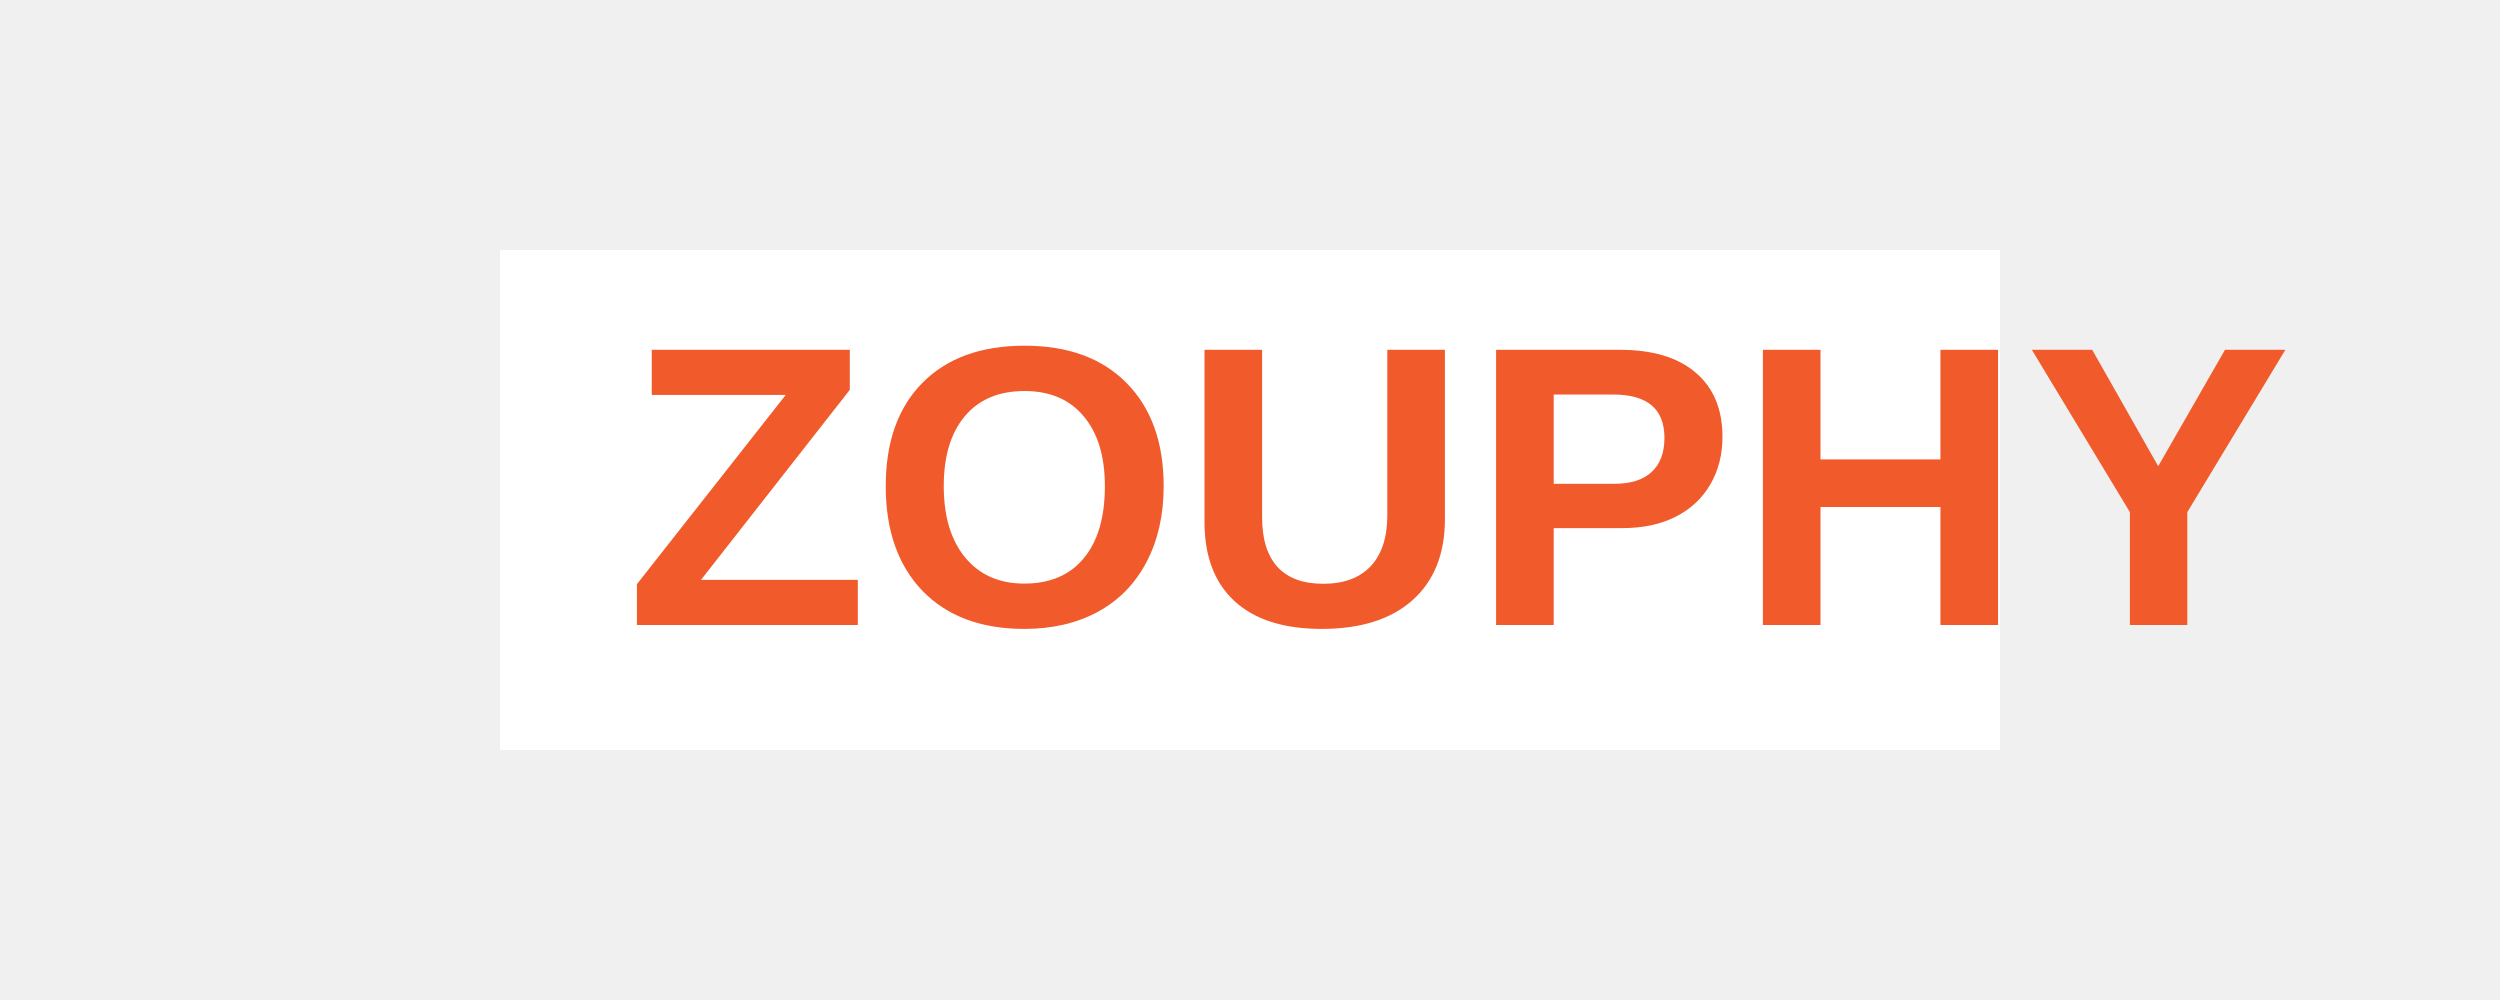
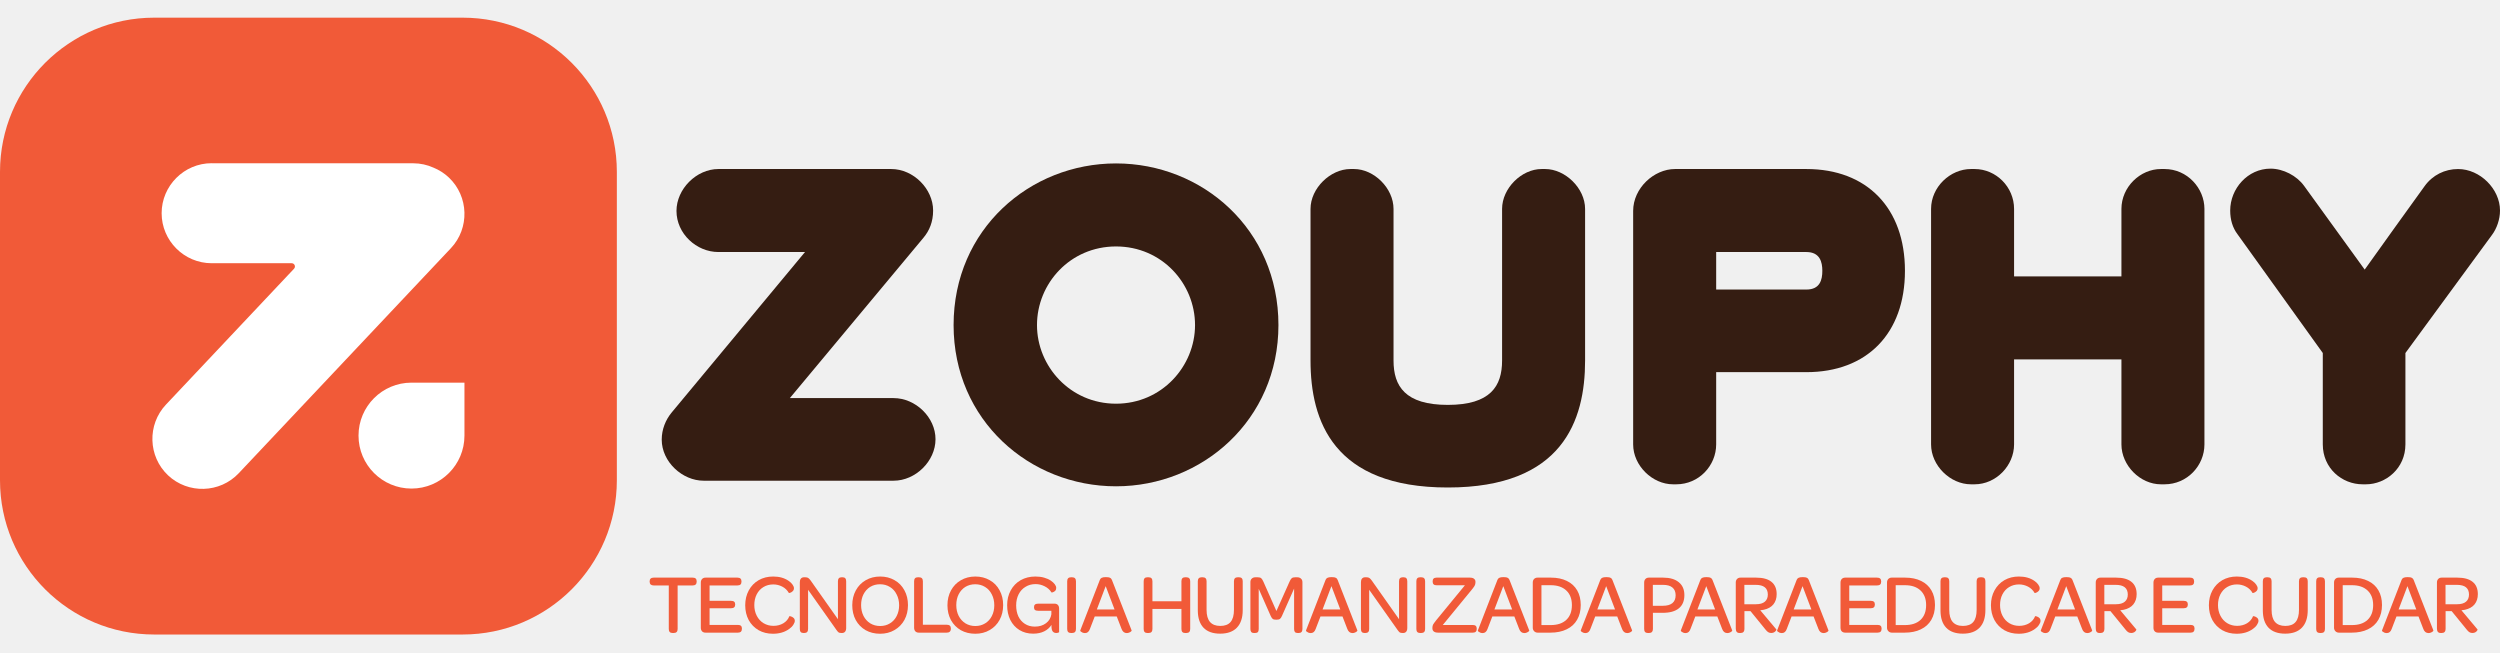
- <svg xmlns="http://www.w3.org/2000/svg" width="200" height="80" viewBox="0 0 200 80" fill="none">
-   <path d="M40 20 L160 20 L160 60 L40 60 Z" fill="white" />
-   <text x="50" y="50" font-family="Arial" font-size="32" font-weight="bold" fill="#F15A2B">ZOUPHY</text>
+ <svg xmlns="http://www.w3.org/2000/svg" width="138" height="36" viewBox="0 0 138 36" fill="none">
+   <path d="M8.512 35.025H25.537C30.238 35.025 34.05 31.213 34.05 26.512V9.488C34.05 4.786 30.238 0.975 25.537 0.975H8.512C3.811 0.975 0 4.786 0 9.488V26.512C0 31.213 3.811 35.025 8.512 35.025Z" fill="#F15A38" />
+   <path fill-rule="evenodd" clip-rule="evenodd" d="M11.687 9.013H22.804C23.206 9.013 23.591 9.1 23.935 9.257C24.239 9.382 24.525 9.561 24.775 9.798C25.88 10.84 25.931 12.597 24.889 13.701L13.178 26.123C12.136 27.227 10.382 27.279 9.275 26.237C8.171 25.195 8.119 23.441 9.161 22.334L16.232 14.832C16.281 14.778 16.294 14.705 16.265 14.637C16.236 14.57 16.174 14.53 16.1 14.53H11.683C10.165 14.53 8.922 13.287 8.922 11.77C8.922 10.252 10.165 9.009 11.683 9.009" fill="white" />
+   <path fill-rule="evenodd" clip-rule="evenodd" d="M22.714 26.969C21.1 26.969 19.79 25.659 19.79 24.046C19.79 22.431 21.1 21.122 22.714 21.122H25.638V24.016C25.638 24.016 25.638 24.034 25.638 24.046C25.638 25.659 24.328 26.969 22.714 26.969Z" fill="white" />
+   <path d="M134.72 34.941C134.655 34.941 134.605 34.92 134.57 34.88C134.536 34.836 134.519 34.773 134.519 34.692V32.157C134.519 32.076 134.542 32.01 134.589 31.96C134.636 31.91 134.699 31.885 134.777 31.885H135.64C136.013 31.885 136.295 31.961 136.485 32.115C136.68 32.268 136.777 32.495 136.777 32.795C136.777 33.024 136.716 33.213 136.593 33.364C136.471 33.511 136.295 33.609 136.063 33.659C136.004 33.672 135.939 33.681 135.871 33.687L136.758 34.744C136.767 34.753 136.761 34.775 136.739 34.809C136.717 34.844 136.683 34.875 136.636 34.903C136.592 34.928 136.539 34.941 136.476 34.941C136.414 34.941 136.359 34.927 136.312 34.898C136.265 34.87 136.215 34.822 136.162 34.753L135.331 33.734H134.997V34.72C134.997 34.789 134.979 34.844 134.941 34.885C134.907 34.922 134.855 34.941 134.786 34.941H134.72ZM135.631 33.354C135.85 33.354 136.014 33.307 136.124 33.213C136.234 33.119 136.288 32.988 136.288 32.819C136.288 32.462 136.065 32.284 135.617 32.284H134.993V33.354H135.631Z" fill="#F15A38" />
+   <path d="M131.75 34.946C131.706 34.946 131.662 34.938 131.619 34.922C131.578 34.904 131.544 34.883 131.515 34.861C131.49 34.836 131.481 34.816 131.487 34.8L132.567 32.012C132.586 31.959 132.62 31.919 132.67 31.895C132.72 31.869 132.797 31.857 132.9 31.857C133.007 31.857 133.083 31.869 133.13 31.895C133.18 31.919 133.215 31.959 133.234 32.012L134.323 34.8C134.329 34.813 134.318 34.832 134.29 34.857C134.265 34.879 134.23 34.899 134.186 34.918C134.143 34.936 134.099 34.946 134.055 34.946C133.92 34.946 133.825 34.871 133.769 34.721L133.501 34.03H132.285L132.018 34.725C131.964 34.872 131.875 34.946 131.75 34.946ZM133.379 33.641L132.891 32.355L132.403 33.641H133.379Z" fill="#F15A38" />
+   <path d="M128.839 32.157C128.839 32.076 128.862 32.01 128.909 31.96C128.959 31.91 129.022 31.885 129.097 31.885H129.839C130.18 31.885 130.474 31.946 130.721 32.068C130.969 32.187 131.158 32.361 131.289 32.589C131.421 32.814 131.486 33.083 131.486 33.396C131.486 33.709 131.419 33.982 131.285 34.213C131.153 34.442 130.961 34.617 130.707 34.739C130.457 34.861 130.16 34.922 129.815 34.922H129.106C129.031 34.922 128.967 34.895 128.914 34.842C128.864 34.789 128.839 34.726 128.839 34.654V32.157ZM129.825 34.504C130.197 34.504 130.485 34.409 130.688 34.218C130.895 34.024 130.998 33.752 130.998 33.401C130.998 33.057 130.895 32.788 130.688 32.594C130.482 32.4 130.196 32.303 129.829 32.303H129.318V34.504H129.825Z" fill="#F15A38" />
+   <path d="M127.854 32.086C127.854 31.939 127.922 31.866 128.06 31.866H128.126C128.267 31.866 128.337 31.939 128.337 32.086V34.72C128.337 34.867 128.267 34.941 128.126 34.941H128.06C127.922 34.941 127.854 34.867 127.854 34.72V32.086Z" fill="#F15A38" />
+   <path d="M124.908 32.086C124.908 32.014 124.925 31.96 124.96 31.922C124.997 31.884 125.049 31.866 125.115 31.866H125.18C125.321 31.866 125.392 31.939 125.392 32.086V33.673C125.392 33.961 125.454 34.18 125.579 34.33C125.708 34.477 125.897 34.551 126.148 34.551C126.404 34.551 126.593 34.479 126.716 34.335C126.841 34.188 126.903 33.966 126.903 33.668V32.086C126.903 31.939 126.972 31.866 127.11 31.866H127.185C127.32 31.866 127.387 31.939 127.387 32.086V33.678C127.387 34.1 127.28 34.423 127.068 34.645C126.855 34.867 126.547 34.978 126.143 34.978C125.739 34.978 125.432 34.868 125.223 34.65C125.013 34.43 124.908 34.11 124.908 33.687V32.086Z" fill="#F15A38" />
+   <path d="M121.931 33.41C121.931 33.104 121.996 32.83 122.128 32.589C122.259 32.348 122.441 32.16 122.672 32.026C122.907 31.891 123.175 31.824 123.475 31.824C123.816 31.824 124.103 31.905 124.334 32.068C124.425 32.13 124.495 32.199 124.545 32.274C124.595 32.346 124.621 32.41 124.621 32.467C124.621 32.536 124.599 32.59 124.555 32.631C124.514 32.672 124.469 32.702 124.419 32.72C124.369 32.736 124.342 32.739 124.339 32.73C124.254 32.58 124.134 32.464 123.977 32.382C123.821 32.301 123.655 32.26 123.48 32.26C123.276 32.26 123.095 32.309 122.935 32.406C122.779 32.5 122.655 32.634 122.564 32.809C122.477 32.982 122.433 33.179 122.433 33.401C122.433 33.62 122.478 33.817 122.569 33.992C122.66 34.168 122.785 34.304 122.945 34.401C123.107 34.498 123.289 34.547 123.489 34.547C123.696 34.547 123.877 34.499 124.034 34.406C124.193 34.309 124.304 34.179 124.367 34.016C124.37 34.007 124.398 34.01 124.452 34.025C124.508 34.041 124.558 34.069 124.602 34.11C124.646 34.151 124.667 34.205 124.667 34.274C124.667 34.334 124.641 34.404 124.588 34.485C124.538 34.567 124.464 34.642 124.367 34.711C124.123 34.892 123.821 34.983 123.461 34.983C123.164 34.983 122.899 34.917 122.668 34.786C122.436 34.651 122.255 34.465 122.123 34.227C121.995 33.986 121.931 33.714 121.931 33.41Z" fill="#F15A38" />
+   <path d="M119.129 34.922C119.051 34.922 118.988 34.898 118.942 34.852C118.895 34.801 118.871 34.736 118.871 34.654V32.157C118.871 32.076 118.895 32.01 118.942 31.96C118.988 31.91 119.051 31.885 119.129 31.885H120.89C120.965 31.885 121.021 31.902 121.059 31.936C121.096 31.971 121.115 32.021 121.115 32.087V32.115C121.115 32.249 121.04 32.317 120.89 32.317H119.355V33.166H120.542C120.692 33.166 120.768 33.23 120.768 33.359V33.373C120.768 33.507 120.692 33.575 120.542 33.575H119.355V34.495H120.918C121.065 34.495 121.138 34.559 121.138 34.687V34.711C121.138 34.852 121.065 34.922 120.918 34.922H119.129Z" fill="#F15A38" />
+   <path d="M115.886 34.941C115.821 34.941 115.771 34.92 115.736 34.88C115.702 34.836 115.685 34.773 115.685 34.692V32.157C115.685 32.076 115.708 32.01 115.755 31.96C115.802 31.91 115.865 31.885 115.943 31.885H116.807C117.179 31.885 117.461 31.961 117.651 32.115C117.846 32.268 117.943 32.495 117.943 32.795C117.943 33.024 117.882 33.213 117.759 33.364C117.637 33.511 117.461 33.609 117.229 33.659C117.17 33.672 117.105 33.681 117.037 33.687L117.924 34.744C117.933 34.753 117.927 34.775 117.905 34.809C117.883 34.844 117.849 34.875 117.802 34.903C117.758 34.928 117.705 34.941 117.642 34.941C117.58 34.941 117.525 34.927 117.478 34.898C117.431 34.87 117.381 34.822 117.328 34.753L116.497 33.734H116.163V34.72C116.163 34.789 116.145 34.844 116.107 34.885C116.073 34.922 116.021 34.941 115.952 34.941H115.886ZM116.797 33.354C117.016 33.354 117.181 33.307 117.29 33.213C117.4 33.119 117.454 32.988 117.454 32.819C117.454 32.462 117.231 32.284 116.783 32.284H116.159V33.354H116.797Z" fill="#F15A38" />
+   <path d="M112.915 34.946C112.871 34.946 112.828 34.938 112.784 34.922C112.743 34.904 112.709 34.883 112.68 34.861C112.655 34.836 112.646 34.816 112.652 34.8L113.732 32.012C113.751 31.959 113.785 31.919 113.835 31.895C113.885 31.869 113.962 31.857 114.065 31.857C114.172 31.857 114.248 31.869 114.295 31.895C114.345 31.919 114.38 31.959 114.399 32.012L115.488 34.8C115.494 34.813 115.483 34.832 115.455 34.857C115.43 34.879 115.395 34.899 115.352 34.918C115.308 34.936 115.264 34.946 115.22 34.946C115.086 34.946 114.99 34.871 114.934 34.721L114.666 34.03H113.45L113.183 34.725C113.13 34.872 113.04 34.946 112.915 34.946ZM114.544 33.641L114.056 32.355L113.568 33.641H114.544Z" fill="#F15A38" />
+   <path d="M109.9 33.41C109.9 33.104 109.966 32.83 110.098 32.589C110.229 32.348 110.411 32.16 110.642 32.026C110.877 31.891 111.144 31.824 111.445 31.824C111.786 31.824 112.072 31.905 112.304 32.068C112.395 32.13 112.465 32.199 112.515 32.274C112.565 32.346 112.59 32.41 112.59 32.467C112.59 32.536 112.568 32.59 112.525 32.631C112.484 32.672 112.438 32.702 112.388 32.72C112.338 32.736 112.312 32.739 112.309 32.73C112.224 32.58 112.104 32.464 111.947 32.382C111.791 32.301 111.625 32.26 111.45 32.26C111.246 32.26 111.065 32.309 110.905 32.406C110.748 32.5 110.625 32.634 110.534 32.809C110.446 32.982 110.403 33.179 110.403 33.401C110.403 33.62 110.448 33.817 110.539 33.992C110.63 34.168 110.755 34.304 110.914 34.401C111.077 34.498 111.259 34.547 111.459 34.547C111.665 34.547 111.847 34.499 112.003 34.406C112.163 34.309 112.274 34.179 112.337 34.016C112.34 34.007 112.368 34.01 112.421 34.025C112.478 34.041 112.528 34.069 112.571 34.11C112.615 34.151 112.637 34.205 112.637 34.274C112.637 34.334 112.611 34.404 112.557 34.485C112.507 34.567 112.434 34.642 112.337 34.711C112.093 34.892 111.791 34.983 111.431 34.983C111.133 34.983 110.869 34.917 110.637 34.786C110.406 34.651 110.224 34.465 110.093 34.227C109.965 33.986 109.9 33.714 109.9 33.41Z" fill="#F15A38" />
+   <path d="M107.115 32.086C107.115 32.014 107.132 31.96 107.167 31.922C107.204 31.884 107.256 31.866 107.322 31.866H107.388C107.528 31.866 107.599 31.939 107.599 32.086V33.673C107.599 33.961 107.661 34.18 107.787 34.33C107.915 34.477 108.104 34.551 108.355 34.551C108.611 34.551 108.801 34.479 108.923 34.335C109.048 34.188 109.11 33.966 109.11 33.668V32.086C109.11 31.939 109.179 31.866 109.317 31.866H109.392C109.527 31.866 109.594 31.939 109.594 32.086V33.678C109.594 34.1 109.487 34.423 109.275 34.645C109.062 34.867 108.754 34.978 108.35 34.978C107.946 34.978 107.639 34.868 107.43 34.65C107.22 34.43 107.115 34.11 107.115 33.687V32.086Z" fill="#F15A38" />
+   <path d="M104.163 32.157C104.163 32.076 104.187 32.01 104.234 31.96C104.284 31.91 104.346 31.885 104.421 31.885H105.163C105.504 31.885 105.798 31.946 106.046 32.068C106.293 32.187 106.482 32.361 106.614 32.589C106.745 32.814 106.811 33.083 106.811 33.396C106.811 33.709 106.743 33.982 106.609 34.213C106.477 34.442 106.285 34.617 106.031 34.739C105.781 34.861 105.484 34.922 105.14 34.922H104.431C104.356 34.922 104.291 34.895 104.238 34.842C104.188 34.789 104.163 34.726 104.163 34.654V32.157ZM105.149 34.504C105.521 34.504 105.809 34.409 106.013 34.218C106.219 34.024 106.322 33.752 106.322 33.401C106.322 33.057 106.219 32.788 106.013 32.594C105.806 32.4 105.52 32.303 105.154 32.303H104.642V34.504H105.149Z" fill="#F15A38" />
+   <path d="M101.854 34.922C101.776 34.922 101.713 34.898 101.666 34.852C101.619 34.801 101.596 34.736 101.596 34.654V32.157C101.596 32.076 101.619 32.01 101.666 31.96C101.713 31.91 101.776 31.885 101.854 31.885H103.614C103.689 31.885 103.746 31.902 103.783 31.936C103.821 31.971 103.84 32.021 103.84 32.087V32.115C103.84 32.249 103.764 32.317 103.614 32.317H102.079V33.166H103.267C103.417 33.166 103.492 33.23 103.492 33.359V33.373C103.492 33.507 103.417 33.575 103.267 33.575H102.079V34.495H103.642C103.79 34.495 103.863 34.559 103.863 34.687V34.711C103.863 34.852 103.79 34.922 103.642 34.922H101.854Z" fill="#F15A38" />
+   <path d="M98.359 34.946C98.316 34.946 98.272 34.938 98.228 34.922C98.187 34.904 98.153 34.883 98.125 34.861C98.1 34.836 98.09 34.816 98.097 34.8L99.176 32.012C99.195 31.959 99.23 31.919 99.28 31.895C99.33 31.869 99.406 31.857 99.51 31.857C99.616 31.857 99.693 31.869 99.74 31.895C99.79 31.919 99.824 31.959 99.843 32.012L100.932 34.8C100.938 34.813 100.927 34.832 100.899 34.857C100.874 34.879 100.84 34.899 100.796 34.918C100.752 34.936 100.708 34.946 100.664 34.946C100.53 34.946 100.434 34.871 100.378 34.721L100.11 34.03H98.895L98.627 34.725C98.574 34.872 98.485 34.946 98.359 34.946ZM99.988 33.641L99.5 32.355L99.012 33.641H99.988Z" fill="#F15A38" />
+   <path d="M96.016 34.941C95.951 34.941 95.9 34.92 95.866 34.88C95.832 34.836 95.814 34.773 95.814 34.692V32.157C95.814 32.076 95.838 32.01 95.885 31.96C95.932 31.91 95.994 31.885 96.073 31.885H96.936C97.309 31.885 97.591 31.961 97.781 32.115C97.975 32.268 98.072 32.495 98.072 32.795C98.072 33.024 98.011 33.213 97.889 33.364C97.767 33.511 97.591 33.609 97.359 33.659C97.299 33.672 97.235 33.681 97.166 33.687L98.054 34.744C98.063 34.753 98.057 34.775 98.035 34.809C98.013 34.844 97.978 34.875 97.932 34.903C97.888 34.928 97.835 34.941 97.772 34.941C97.709 34.941 97.655 34.927 97.608 34.898C97.561 34.87 97.511 34.822 97.457 34.753L96.627 33.734H96.293V34.72C96.293 34.789 96.275 34.844 96.237 34.885C96.203 34.922 96.151 34.941 96.082 34.941H96.016ZM96.927 33.354C97.146 33.354 97.31 33.307 97.42 33.213C97.529 33.119 97.584 32.988 97.584 32.819C97.584 32.462 97.361 32.284 96.913 32.284H96.289V33.354H96.927Z" fill="#F15A38" />
+   <path d="M93.045 34.946C93.001 34.946 92.957 34.938 92.914 34.922C92.873 34.904 92.838 34.883 92.81 34.861C92.785 34.836 92.776 34.816 92.782 34.8L93.862 32.012C93.881 31.959 93.915 31.919 93.965 31.895C94.015 31.869 94.092 31.857 94.195 31.857C94.302 31.857 94.378 31.869 94.425 31.895C94.475 31.919 94.51 31.959 94.528 32.012L95.618 34.8C95.624 34.813 95.613 34.832 95.585 34.857C95.56 34.879 95.525 34.899 95.481 34.918C95.438 34.936 95.394 34.946 95.35 34.946C95.215 34.946 95.12 34.871 95.064 34.721L94.796 34.03H93.58L93.313 34.725C93.259 34.872 93.17 34.946 93.045 34.946ZM94.674 33.641L94.186 32.355L93.698 33.641H94.674Z" fill="#F15A38" />
+   <path d="M90.96 34.941C90.825 34.941 90.758 34.867 90.758 34.72V32.157C90.758 32.076 90.781 32.01 90.828 31.96C90.875 31.91 90.938 31.885 91.016 31.885H91.8C92.175 31.885 92.465 31.969 92.668 32.138C92.875 32.304 92.978 32.542 92.978 32.852C92.978 33.171 92.876 33.414 92.673 33.579C92.47 33.745 92.172 33.828 91.781 33.828H91.241V34.72C91.241 34.789 91.223 34.844 91.185 34.885C91.151 34.922 91.099 34.941 91.03 34.941H90.96ZM91.791 33.439C92.022 33.439 92.197 33.39 92.316 33.293C92.435 33.193 92.495 33.049 92.495 32.861C92.495 32.67 92.435 32.526 92.316 32.429C92.201 32.332 92.027 32.284 91.795 32.284H91.237V33.439H91.791Z" fill="#F15A38" />
+   <path d="M87.521 34.946C87.477 34.946 87.433 34.938 87.389 34.922C87.349 34.904 87.314 34.883 87.286 34.861C87.261 34.836 87.251 34.816 87.258 34.8L88.337 32.012C88.356 31.959 88.391 31.919 88.441 31.895C88.491 31.869 88.567 31.857 88.671 31.857C88.777 31.857 88.854 31.869 88.901 31.895C88.951 31.919 88.985 31.959 89.004 32.012L90.093 34.8C90.099 34.813 90.088 34.832 90.06 34.857C90.035 34.879 90.001 34.899 89.957 34.918C89.913 34.936 89.869 34.946 89.826 34.946C89.691 34.946 89.596 34.871 89.539 34.721L89.272 34.03H88.056L87.788 34.725C87.735 34.872 87.646 34.946 87.521 34.946ZM89.15 33.641L88.661 32.355L88.173 33.641H89.15Z" fill="#F15A38" />
+   <path d="M84.609 32.157C84.609 32.076 84.633 32.01 84.68 31.96C84.73 31.91 84.793 31.885 84.868 31.885H85.609C85.95 31.885 86.245 31.946 86.492 32.068C86.739 32.187 86.928 32.361 87.06 32.589C87.191 32.814 87.257 33.083 87.257 33.396C87.257 33.709 87.19 33.982 87.055 34.213C86.924 34.442 86.731 34.617 86.478 34.739C86.227 34.861 85.93 34.922 85.586 34.922H84.877C84.802 34.922 84.738 34.895 84.684 34.842C84.634 34.789 84.609 34.726 84.609 34.654V32.157ZM85.595 34.504C85.968 34.504 86.255 34.409 86.459 34.218C86.665 34.024 86.769 33.752 86.769 33.401C86.769 33.057 86.665 32.788 86.459 32.594C86.252 32.4 85.966 32.303 85.6 32.303H85.088V34.504H85.595Z" fill="#F15A38" />
+   <path d="M81.841 34.946C81.797 34.946 81.753 34.938 81.71 34.922C81.669 34.904 81.634 34.883 81.606 34.861C81.581 34.836 81.572 34.816 81.578 34.8L82.658 32.012C82.677 31.959 82.711 31.919 82.761 31.895C82.811 31.869 82.888 31.857 82.991 31.857C83.097 31.857 83.174 31.869 83.221 31.895C83.271 31.919 83.306 31.959 83.324 32.012L84.413 34.8C84.42 34.813 84.409 34.832 84.381 34.857C84.356 34.879 84.321 34.899 84.277 34.918C84.234 34.936 84.19 34.946 84.146 34.946C84.011 34.946 83.916 34.871 83.859 34.721L83.592 34.03H82.376L82.109 34.725C82.055 34.872 81.966 34.946 81.841 34.946ZM83.47 33.641L82.982 32.355L82.493 33.641H83.47Z" fill="#F15A38" />
+   <path d="M79.069 34.65C79.069 34.584 79.082 34.526 79.107 34.476C79.135 34.426 79.19 34.349 79.271 34.246L80.863 32.307H79.299C79.155 32.307 79.083 32.242 79.083 32.11V32.082C79.083 31.951 79.155 31.885 79.299 31.885H81.135C81.241 31.885 81.32 31.907 81.37 31.951C81.42 31.991 81.445 32.044 81.445 32.11V32.152C81.445 32.218 81.429 32.279 81.398 32.335C81.366 32.389 81.316 32.458 81.248 32.542L79.642 34.499H81.299C81.443 34.499 81.515 34.565 81.515 34.697V34.725C81.515 34.856 81.443 34.922 81.299 34.922H79.384C79.278 34.922 79.198 34.9 79.144 34.856C79.094 34.812 79.069 34.758 79.069 34.692V34.65Z" fill="#F15A38" />
+   <path d="M78.183 32.086C78.183 31.939 78.251 31.866 78.389 31.866H78.455C78.596 31.866 78.666 31.939 78.666 32.086V34.72C78.666 34.867 78.596 34.941 78.455 34.941H78.389C78.251 34.941 78.183 34.867 78.183 34.72V32.086Z" fill="#F15A38" />
+   <path d="M75.321 34.941C75.19 34.941 75.124 34.867 75.124 34.72V32.138C75.124 32.053 75.143 31.988 75.18 31.941C75.221 31.891 75.279 31.866 75.354 31.866H75.434C75.503 31.866 75.556 31.88 75.594 31.908C75.631 31.933 75.675 31.98 75.725 32.049L77.227 34.18V32.086C77.227 31.939 77.294 31.866 77.429 31.866H77.485C77.617 31.866 77.682 31.939 77.682 32.086V34.668C77.682 34.753 77.662 34.82 77.621 34.87C77.581 34.917 77.526 34.941 77.457 34.941H77.42C77.351 34.941 77.301 34.931 77.269 34.912C77.238 34.89 77.202 34.851 77.161 34.795L75.579 32.556V34.72C75.579 34.867 75.51 34.941 75.373 34.941H75.321Z" fill="#F15A38" />
+   <path d="M72.355 34.946C72.311 34.946 72.267 34.938 72.223 34.922C72.183 34.904 72.148 34.883 72.12 34.861C72.095 34.836 72.085 34.816 72.092 34.8L73.171 32.012C73.19 31.959 73.225 31.919 73.275 31.895C73.325 31.869 73.401 31.857 73.505 31.857C73.611 31.857 73.688 31.869 73.735 31.895C73.785 31.919 73.819 31.959 73.838 32.012L74.927 34.8C74.933 34.813 74.922 34.832 74.894 34.857C74.869 34.879 74.835 34.899 74.791 34.918C74.747 34.936 74.703 34.946 74.659 34.946C74.525 34.946 74.43 34.871 74.373 34.721L74.106 34.03H72.89L72.622 34.725C72.569 34.872 72.48 34.946 72.355 34.946ZM73.984 33.641L73.495 32.355L73.007 33.641H73.984Z" fill="#F15A38" />
+   <path d="M69.022 32.133C69.022 32.052 69.046 31.988 69.097 31.941C69.147 31.891 69.214 31.866 69.299 31.866H69.425C69.513 31.866 69.577 31.883 69.618 31.917C69.658 31.952 69.699 32.016 69.74 32.11L70.458 33.729L71.181 32.11C71.222 32.016 71.262 31.952 71.303 31.917C71.344 31.883 71.406 31.866 71.491 31.866H71.608C71.696 31.866 71.764 31.891 71.815 31.941C71.868 31.988 71.894 32.052 71.894 32.133V34.72C71.894 34.867 71.827 34.941 71.693 34.941H71.627C71.561 34.941 71.513 34.923 71.481 34.889C71.45 34.851 71.434 34.795 71.434 34.72V32.49L70.763 34.002C70.732 34.074 70.696 34.127 70.655 34.161C70.614 34.193 70.547 34.208 70.453 34.208C70.356 34.208 70.289 34.193 70.251 34.161C70.214 34.13 70.178 34.077 70.143 34.002L69.481 32.504V34.72C69.481 34.795 69.466 34.851 69.435 34.889C69.403 34.923 69.353 34.941 69.284 34.941H69.209C69.084 34.941 69.022 34.867 69.022 34.72V32.133Z" fill="#F15A38" />
+   <path d="M66.119 32.086C66.119 32.014 66.136 31.96 66.171 31.922C66.208 31.884 66.26 31.866 66.326 31.866H66.391C66.532 31.866 66.603 31.939 66.603 32.086V33.673C66.603 33.961 66.665 34.18 66.79 34.33C66.919 34.477 67.108 34.551 67.358 34.551C67.615 34.551 67.804 34.479 67.927 34.335C68.052 34.188 68.114 33.966 68.114 33.668V32.086C68.114 31.939 68.183 31.866 68.321 31.866H68.396C68.531 31.866 68.598 31.939 68.598 32.086V33.678C68.598 34.1 68.491 34.423 68.278 34.645C68.066 34.867 67.757 34.978 67.354 34.978C66.95 34.978 66.643 34.868 66.434 34.65C66.224 34.43 66.119 34.11 66.119 33.687V32.086Z" fill="#F15A38" />
+   <path d="M63.333 34.941C63.198 34.941 63.131 34.867 63.131 34.72V32.086C63.131 31.939 63.198 31.866 63.333 31.866H63.403C63.544 31.866 63.614 31.939 63.614 32.086V33.19H65.215V32.086C65.215 31.939 65.282 31.866 65.417 31.866H65.487C65.628 31.866 65.699 31.939 65.699 32.086V34.72C65.699 34.867 65.628 34.941 65.487 34.941H65.417C65.282 34.941 65.215 34.867 65.215 34.72V33.612H63.614V34.72C63.614 34.867 63.544 34.941 63.403 34.941H63.333Z" fill="#F15A38" />
+   <path d="M59.894 34.946C59.85 34.946 59.806 34.938 59.762 34.922C59.721 34.904 59.687 34.883 59.659 34.861C59.634 34.836 59.624 34.816 59.631 34.8L60.711 32.012C60.729 31.959 60.764 31.919 60.814 31.895C60.864 31.869 60.941 31.857 61.044 31.857C61.15 31.857 61.227 31.869 61.274 31.895C61.324 31.919 61.358 31.959 61.377 32.012L62.466 34.8C62.472 34.813 62.462 34.832 62.433 34.857C62.408 34.879 62.374 34.899 62.33 34.918C62.286 34.936 62.242 34.946 62.199 34.946C62.064 34.946 61.969 34.871 61.912 34.721L61.645 34.03H60.429L60.161 34.725C60.108 34.872 60.019 34.946 59.894 34.946ZM61.523 33.641L61.034 32.355L60.546 33.641H61.523Z" fill="#F15A38" />
+   <path d="M58.909 32.086C58.909 31.939 58.978 31.866 59.116 31.866H59.181C59.322 31.866 59.393 31.939 59.393 32.086V34.72C59.393 34.867 59.322 34.941 59.181 34.941H59.116C58.978 34.941 58.909 34.867 58.909 34.72V32.086Z" fill="#F15A38" />
+   <path d="M58.205 33.321C58.289 33.321 58.353 33.346 58.397 33.396C58.441 33.443 58.463 33.511 58.463 33.598V34.894C58.463 34.903 58.446 34.913 58.411 34.922C58.38 34.934 58.344 34.941 58.303 34.941C58.222 34.941 58.158 34.913 58.111 34.856C58.064 34.8 58.041 34.698 58.041 34.551V34.495C57.944 34.648 57.809 34.767 57.637 34.852C57.465 34.936 57.263 34.978 57.031 34.978C56.743 34.978 56.49 34.911 56.271 34.776C56.055 34.642 55.887 34.456 55.768 34.218C55.653 33.98 55.595 33.711 55.595 33.41C55.595 33.104 55.66 32.83 55.792 32.589C55.923 32.348 56.106 32.16 56.341 32.026C56.579 31.891 56.85 31.824 57.153 31.824C57.328 31.824 57.488 31.844 57.632 31.885C57.776 31.925 57.9 31.98 58.003 32.049C58.097 32.112 58.17 32.179 58.224 32.251C58.277 32.323 58.303 32.39 58.303 32.453C58.303 32.519 58.285 32.572 58.247 32.612C58.209 32.65 58.167 32.676 58.12 32.692C58.073 32.708 58.047 32.711 58.041 32.702C57.95 32.554 57.825 32.442 57.665 32.364C57.505 32.282 57.338 32.242 57.163 32.242C56.956 32.242 56.771 32.292 56.609 32.392C56.446 32.489 56.319 32.627 56.228 32.805C56.138 32.983 56.092 33.187 56.092 33.415C56.092 33.644 56.133 33.847 56.214 34.025C56.299 34.201 56.419 34.338 56.576 34.438C56.732 34.539 56.915 34.589 57.125 34.589C57.369 34.589 57.574 34.526 57.74 34.401C57.906 34.276 58.005 34.111 58.036 33.908V33.716H57.322C57.238 33.716 57.175 33.702 57.135 33.673C57.097 33.645 57.078 33.598 57.078 33.532V33.509C57.078 33.443 57.097 33.396 57.135 33.368C57.175 33.337 57.238 33.321 57.322 33.321H58.205Z" fill="#F15A38" />
+   <path d="M53.834 34.983C53.537 34.983 53.271 34.917 53.036 34.786C52.804 34.651 52.623 34.465 52.491 34.227C52.363 33.986 52.299 33.714 52.299 33.41C52.299 33.104 52.364 32.83 52.496 32.589C52.627 32.348 52.81 32.16 53.045 32.026C53.28 31.891 53.544 31.824 53.839 31.824C54.136 31.824 54.4 31.891 54.632 32.026C54.867 32.157 55.048 32.343 55.176 32.584C55.308 32.822 55.374 33.094 55.374 33.401C55.374 33.708 55.308 33.982 55.176 34.222C55.045 34.46 54.862 34.647 54.627 34.781C54.396 34.916 54.131 34.983 53.834 34.983ZM53.839 34.556C54.042 34.556 54.222 34.507 54.378 34.41C54.538 34.313 54.662 34.179 54.749 34.007C54.84 33.831 54.885 33.633 54.885 33.41C54.885 33.188 54.84 32.989 54.749 32.814C54.662 32.636 54.538 32.498 54.378 32.401C54.219 32.301 54.037 32.251 53.834 32.251C53.63 32.251 53.449 32.299 53.289 32.396C53.133 32.493 53.009 32.63 52.919 32.805C52.831 32.977 52.787 33.176 52.787 33.401C52.787 33.623 52.831 33.822 52.919 33.997C53.009 34.172 53.134 34.31 53.294 34.41C53.454 34.507 53.635 34.556 53.839 34.556Z" fill="#F15A38" />
+   <path d="M50.717 34.922C50.639 34.922 50.576 34.898 50.529 34.851C50.483 34.801 50.459 34.736 50.459 34.654V32.086C50.459 31.939 50.526 31.866 50.661 31.866H50.731C50.872 31.866 50.943 31.939 50.943 32.086V34.485H52.262C52.412 34.485 52.487 34.554 52.487 34.692V34.711C52.487 34.779 52.467 34.833 52.426 34.87C52.388 34.904 52.334 34.922 52.262 34.922H50.717Z" fill="#F15A38" />
+   <path d="M48.58 34.983C48.283 34.983 48.017 34.917 47.782 34.786C47.55 34.651 47.369 34.465 47.237 34.227C47.109 33.986 47.045 33.714 47.045 33.41C47.045 33.104 47.111 32.83 47.242 32.589C47.373 32.348 47.557 32.16 47.791 32.026C48.026 31.891 48.291 31.824 48.585 31.824C48.882 31.824 49.146 31.891 49.378 32.026C49.613 32.157 49.794 32.343 49.923 32.584C50.054 32.822 50.12 33.094 50.12 33.401C50.12 33.708 50.054 33.982 49.923 34.222C49.791 34.46 49.608 34.647 49.373 34.781C49.142 34.916 48.877 34.983 48.58 34.983ZM48.585 34.556C48.788 34.556 48.968 34.507 49.124 34.41C49.284 34.313 49.408 34.179 49.495 34.007C49.586 33.831 49.632 33.633 49.632 33.41C49.632 33.188 49.586 32.989 49.495 32.814C49.408 32.636 49.284 32.498 49.124 32.401C48.965 32.301 48.783 32.251 48.58 32.251C48.377 32.251 48.195 32.299 48.035 32.396C47.879 32.493 47.755 32.63 47.665 32.805C47.577 32.977 47.533 33.176 47.533 33.401C47.533 33.623 47.577 33.822 47.665 33.997C47.755 34.172 47.88 34.31 48.04 34.41C48.2 34.507 48.381 34.556 48.585 34.556Z" fill="#F15A38" />
+   <path d="M44.348 34.941C44.216 34.941 44.15 34.867 44.15 34.72V32.138C44.15 32.053 44.169 31.988 44.207 31.941C44.247 31.891 44.305 31.866 44.38 31.866H44.46C44.529 31.866 44.582 31.88 44.62 31.908C44.657 31.933 44.701 31.98 44.751 32.049L46.254 34.18V32.086C46.254 31.939 46.321 31.866 46.455 31.866H46.512C46.643 31.866 46.709 31.939 46.709 32.086V34.668C46.709 34.753 46.688 34.82 46.648 34.87C46.607 34.917 46.552 34.941 46.483 34.941H46.446C46.377 34.941 46.327 34.931 46.296 34.912C46.264 34.89 46.228 34.851 46.188 34.795L44.606 32.556V34.72C44.606 34.867 44.537 34.941 44.399 34.941H44.348Z" fill="#F15A38" />
+   <path d="M41.136 33.41C41.136 33.104 41.202 32.83 41.333 32.589C41.464 32.348 41.646 32.16 41.877 32.026C42.112 31.891 42.38 31.824 42.68 31.824C43.021 31.824 43.308 31.905 43.539 32.068C43.63 32.13 43.7 32.199 43.751 32.274C43.801 32.346 43.826 32.41 43.826 32.467C43.826 32.536 43.804 32.59 43.76 32.631C43.719 32.672 43.674 32.702 43.624 32.72C43.574 32.736 43.547 32.739 43.544 32.73C43.459 32.58 43.339 32.464 43.182 32.382C43.026 32.301 42.86 32.26 42.685 32.26C42.481 32.26 42.3 32.309 42.14 32.406C41.984 32.5 41.86 32.634 41.77 32.809C41.682 32.982 41.638 33.179 41.638 33.401C41.638 33.62 41.683 33.817 41.774 33.992C41.865 34.168 41.99 34.304 42.15 34.401C42.312 34.498 42.494 34.547 42.694 34.547C42.901 34.547 43.082 34.499 43.239 34.406C43.398 34.309 43.51 34.179 43.572 34.016C43.575 34.007 43.603 34.01 43.657 34.025C43.713 34.041 43.763 34.069 43.807 34.11C43.851 34.151 43.873 34.205 43.873 34.274C43.873 34.334 43.846 34.404 43.793 34.485C43.743 34.567 43.669 34.642 43.572 34.711C43.328 34.892 43.026 34.983 42.666 34.983C42.369 34.983 42.104 34.917 41.873 34.786C41.641 34.651 41.46 34.465 41.328 34.227C41.2 33.986 41.136 33.714 41.136 33.41Z" fill="#F15A38" />
+   <path d="M38.944 34.922C38.865 34.922 38.803 34.898 38.756 34.852C38.709 34.801 38.685 34.736 38.685 34.654V32.157C38.685 32.076 38.709 32.01 38.756 31.96C38.803 31.91 38.865 31.885 38.944 31.885H40.704C40.779 31.885 40.836 31.902 40.873 31.936C40.911 31.971 40.929 32.021 40.929 32.087V32.115C40.929 32.249 40.854 32.317 40.704 32.317H39.169V33.166H40.357C40.507 33.166 40.582 33.23 40.582 33.359V33.373C40.582 33.507 40.507 33.575 40.357 33.575H39.169V34.495H40.732C40.879 34.495 40.953 34.559 40.953 34.687V34.711C40.953 34.852 40.879 34.922 40.732 34.922H38.944Z" fill="#F15A38" />
+   <path d="M36.917 32.317H36.086C36.014 32.317 35.957 32.299 35.917 32.265C35.879 32.227 35.86 32.176 35.86 32.11V32.087C35.86 32.021 35.879 31.971 35.917 31.936C35.957 31.902 36.014 31.885 36.086 31.885H38.236C38.383 31.885 38.456 31.952 38.456 32.087V32.11C38.456 32.176 38.438 32.227 38.4 32.265C38.362 32.299 38.308 32.317 38.236 32.317H37.405V34.72C37.405 34.867 37.333 34.941 37.189 34.941H37.123C36.985 34.941 36.917 34.867 36.917 34.72V32.317Z" fill="#F15A38" />
+   <path d="M138 11.622C138 12.106 137.823 12.613 137.559 12.966L132.779 19.486V24.531C132.779 25.853 131.699 26.734 130.598 26.734H130.421C129.276 26.734 128.218 25.853 128.218 24.531V19.486L123.504 12.921C123.24 12.569 123.107 12.128 123.107 11.622C123.107 10.41 124.077 9.309 125.332 9.309C126.037 9.309 126.786 9.705 127.183 10.256L130.531 14.882C131.413 13.649 132.955 11.49 133.836 10.278C134.277 9.661 134.96 9.331 135.686 9.331C136.898 9.331 138 10.432 138 11.622Z" fill="#351D12" />
+   <path d="M121.685 24.531C121.685 25.698 120.738 26.734 119.482 26.734H119.284C118.138 26.734 117.103 25.698 117.103 24.531V19.838H111.177V24.531C111.177 25.698 110.186 26.734 108.996 26.734H108.798C107.652 26.734 106.595 25.698 106.595 24.531V11.533C106.595 10.321 107.652 9.33 108.798 9.33H108.996C110.186 9.33 111.177 10.321 111.177 11.533V15.256H117.103V11.533C117.103 10.321 118.138 9.33 119.284 9.33H119.482C120.738 9.33 121.685 10.387 121.685 11.533V24.531Z" fill="#351D12" />
+   <path d="M105.153 14.948C105.153 18.406 103.06 20.543 99.711 20.543H94.733V24.531C94.733 25.698 93.785 26.734 92.53 26.734H92.353C91.208 26.734 90.15 25.698 90.15 24.531V11.643C90.15 10.387 91.296 9.33 92.463 9.33H99.711C103.06 9.33 105.153 11.489 105.153 14.948ZM100.593 14.948C100.593 14.463 100.46 13.912 99.711 13.912H94.733V15.983H99.711C100.46 15.983 100.593 15.454 100.593 14.948Z" fill="#351D12" />
+   <path d="M87.497 19.904C87.497 23.231 86.242 26.91 79.919 26.91C73.597 26.91 72.341 23.231 72.341 19.904V11.533C72.341 10.387 73.442 9.33 74.544 9.33H74.742C75.844 9.33 76.923 10.387 76.923 11.533V19.904C76.923 21.314 77.562 22.35 79.919 22.35C82.276 22.35 82.915 21.314 82.915 19.904V11.533C82.915 10.387 83.995 9.33 85.096 9.33H85.294C86.396 9.33 87.497 10.387 87.497 11.533V19.904Z" fill="#351D12" />
+   <path d="M70.57 17.944C70.57 23.187 66.362 26.844 61.604 26.844C56.845 26.844 52.638 23.209 52.638 17.944C52.638 12.656 56.845 9.021 61.604 9.021C66.362 9.021 70.57 12.656 70.57 17.944ZM65.966 17.944C65.966 15.652 64.137 13.604 61.604 13.604C59.07 13.604 57.242 15.652 57.242 17.944C57.242 20.213 59.07 22.284 61.604 22.284C64.137 22.284 65.966 20.213 65.966 17.944Z" fill="#351D12" />
+   <path d="M51.64 24.244C51.64 25.456 50.538 26.535 49.327 26.535H38.84C37.673 26.535 36.527 25.5 36.527 24.266C36.527 23.694 36.748 23.165 37.078 22.768L44.436 13.912H39.656C38.444 13.912 37.342 12.899 37.342 11.643C37.342 10.432 38.444 9.33 39.656 9.33H49.194C50.428 9.33 51.508 10.432 51.508 11.621C51.508 12.238 51.309 12.723 50.979 13.119L43.599 21.975H49.327C50.538 21.975 51.64 23.033 51.64 24.244Z" fill="#351D12" />
</svg>
